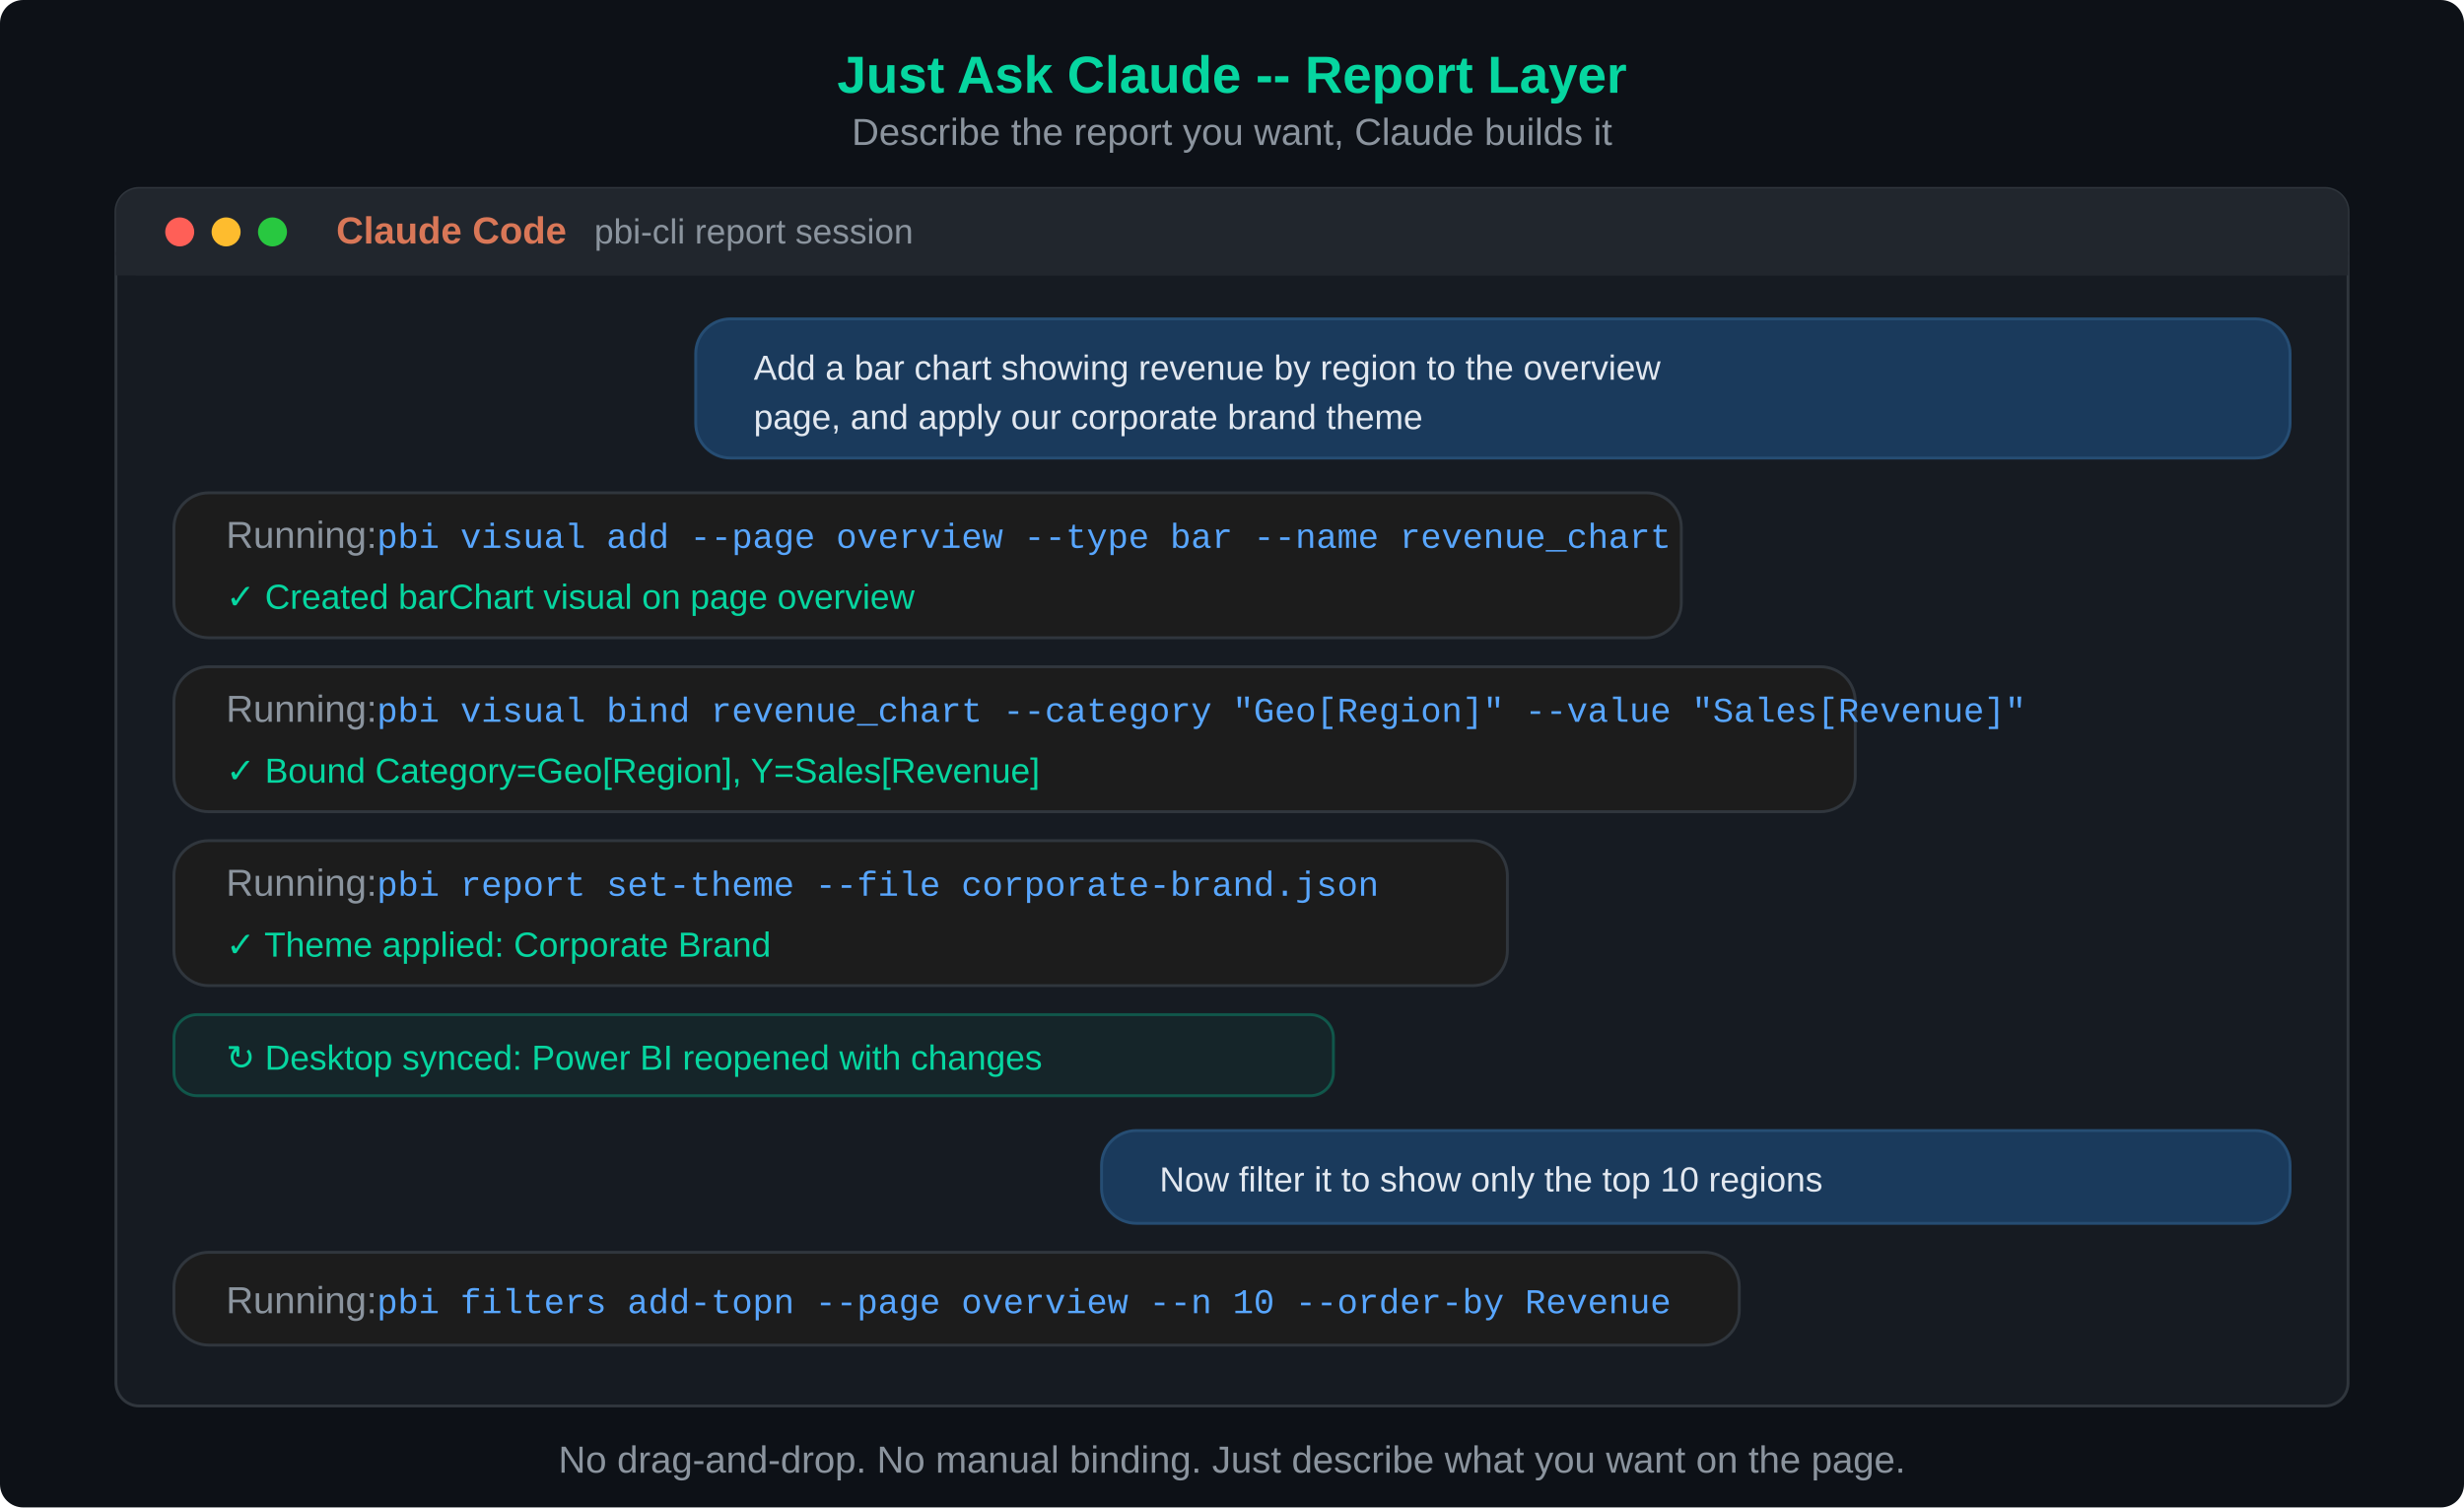
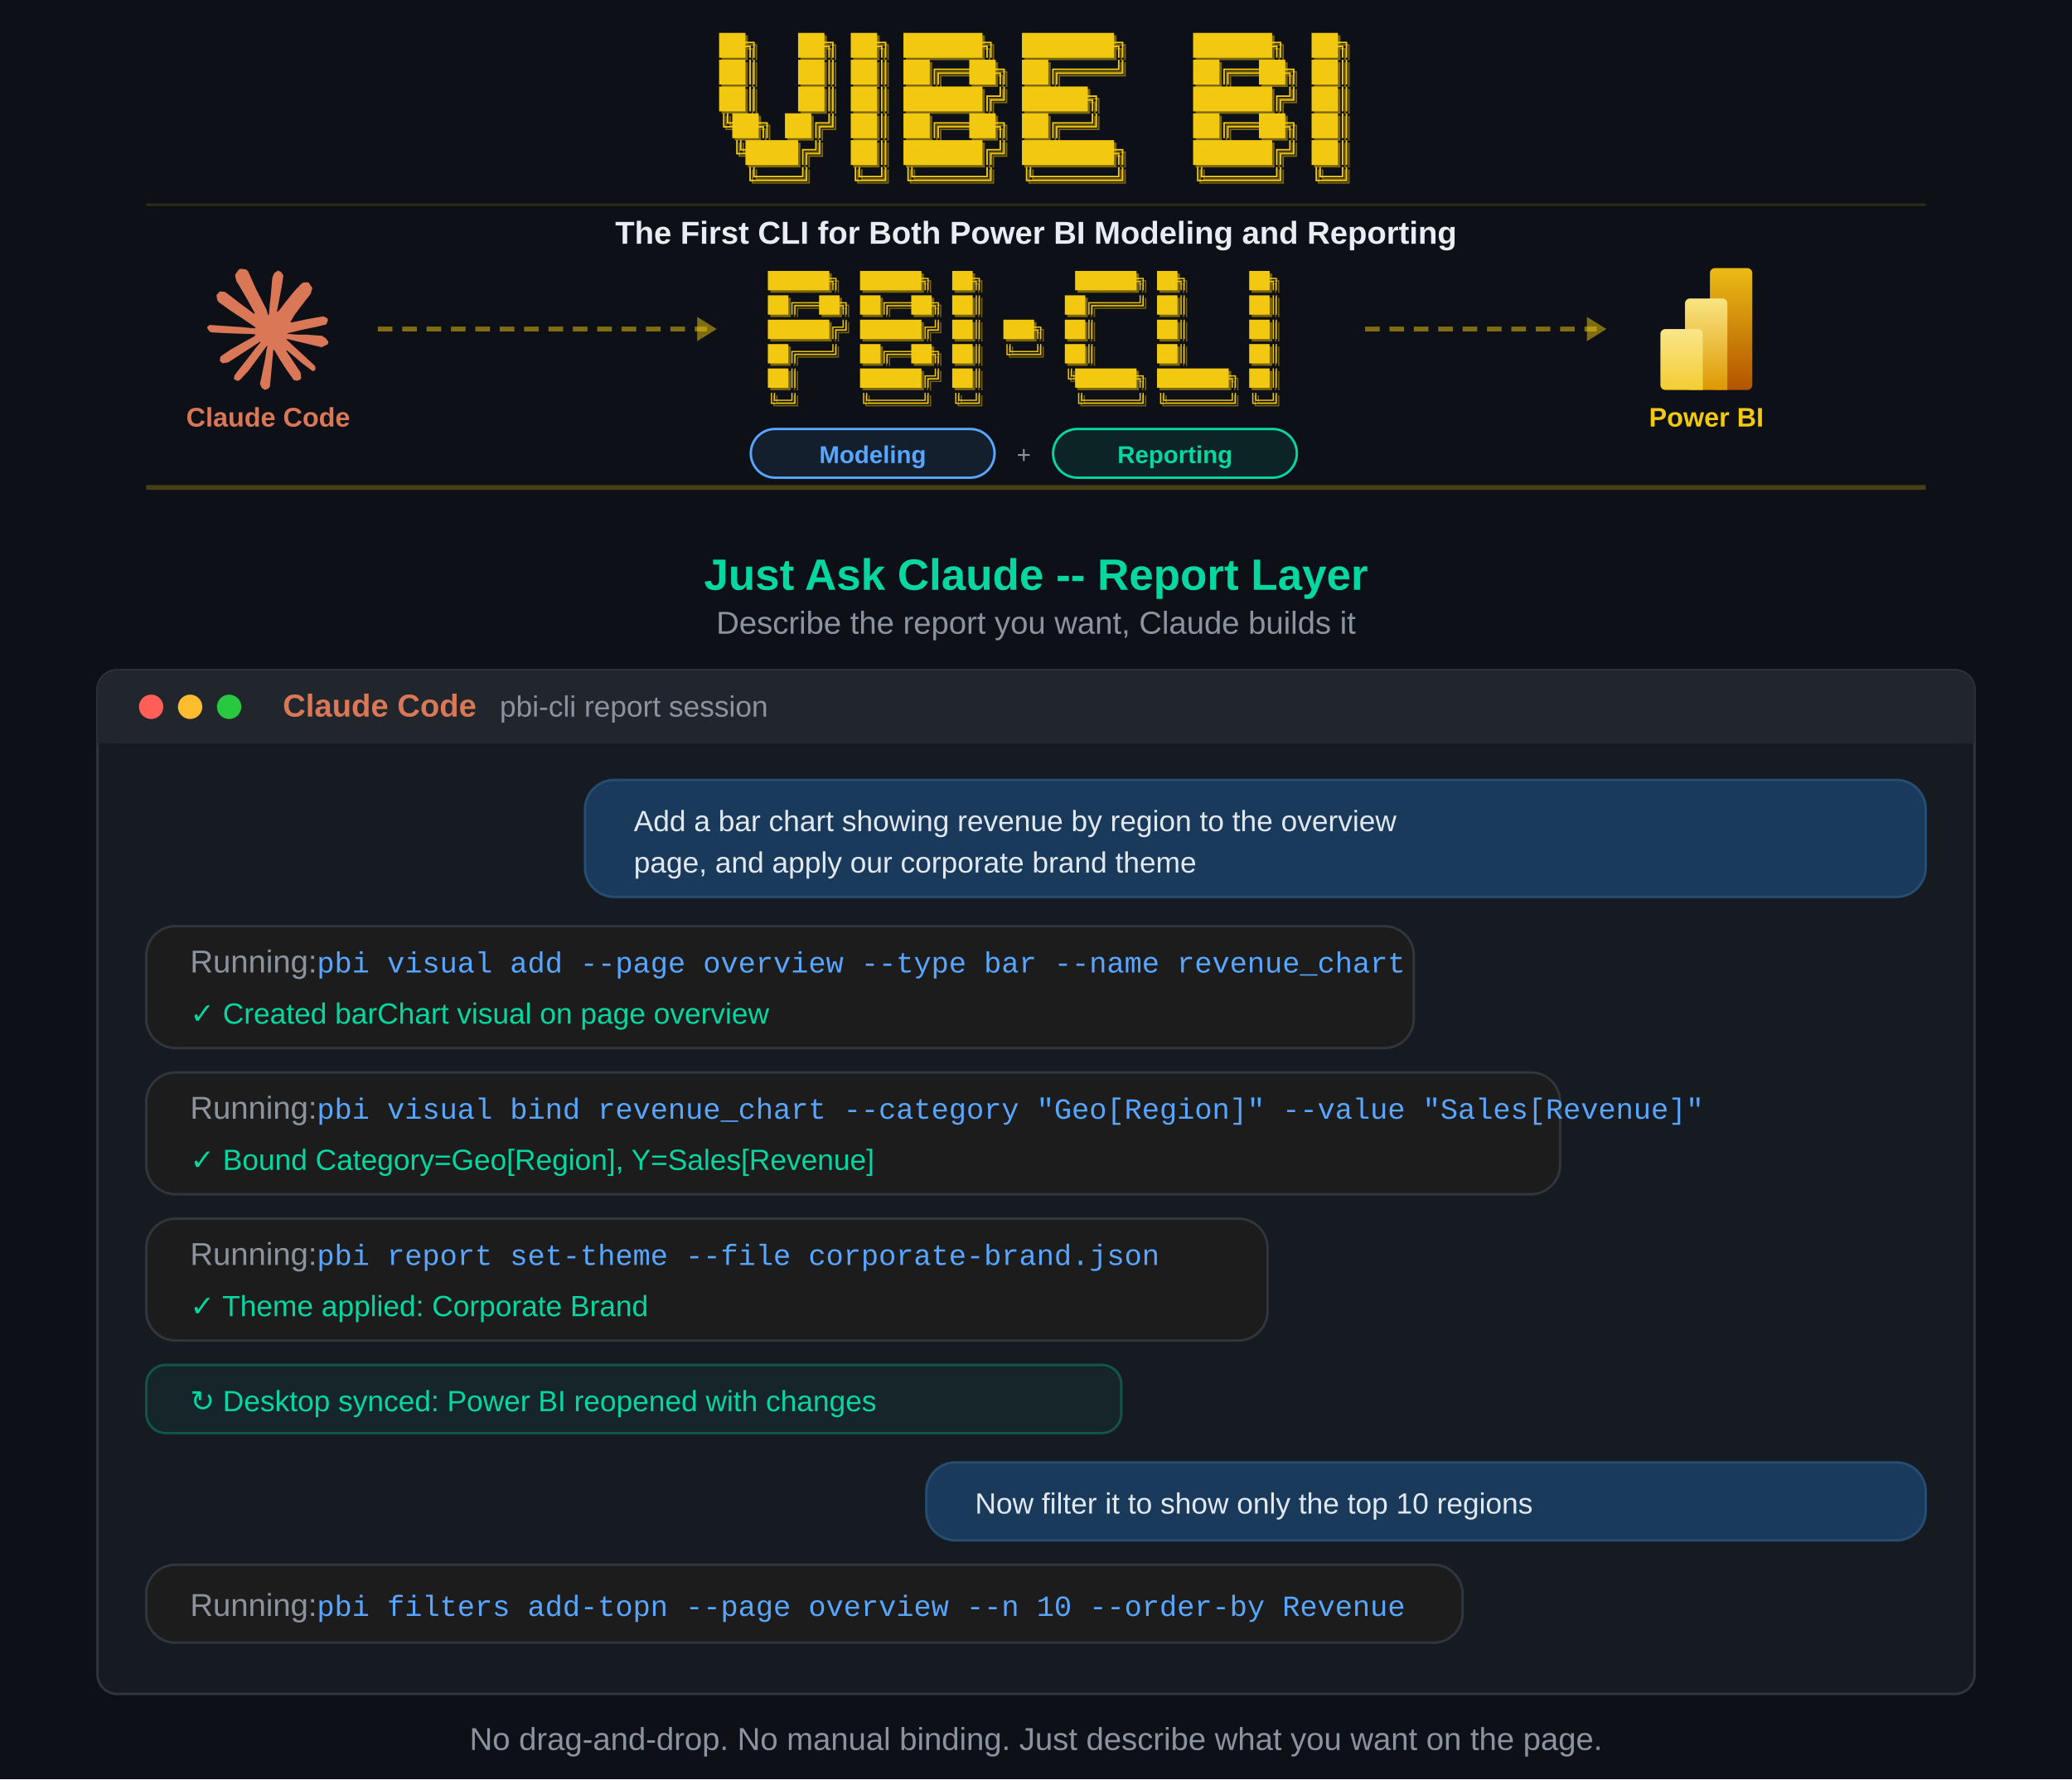
- <svg xmlns="http://www.w3.org/2000/svg" width="850" height="520" viewBox="0 0 850 520">
-   <rect width="100%" height="100%" fill="#0d1117" rx="8" />
-   <text x="425" y="32" font-family="'Segoe UI', Arial, sans-serif" font-size="18" fill="#06d6a0" text-anchor="middle" font-weight="bold">Just Ask Claude -- Report Layer</text>
-   <text x="425" y="50" font-family="'Segoe UI', Arial, sans-serif" font-size="13" fill="#8b949e" text-anchor="middle">Describe the report you want, Claude builds it</text>
-   <rect x="40" y="65" width="770" height="420" rx="8" fill="#161b22" stroke="#30363d" stroke-width="1" />
-   <rect x="40" y="65" width="770" height="30" rx="8" fill="#21262d" />
-   <rect x="40" y="87" width="770" height="8" fill="#21262d" />
-   <circle cx="62" cy="80" r="5" fill="#ff5f57" />
-   <circle cx="78" cy="80" r="5" fill="#febc2e" />
-   <circle cx="94" cy="80" r="5" fill="#28c840" />
-   <text x="116" y="84" font-family="'Segoe UI', Arial, sans-serif" font-size="13" fill="#d97757" font-weight="bold">Claude Code</text>
-   <text x="205" y="84" font-family="'Segoe UI', Arial, sans-serif" font-size="12" fill="#8b949e">pbi-cli report session</text>
-   <rect x="240" y="110" width="550" height="48" rx="12" fill="#1a3a5c" stroke="#264d73" stroke-width="1" />
-   <text x="260" y="131" font-family="'Segoe UI', Arial, sans-serif" font-size="12" fill="#e2e8f0">Add a bar chart showing revenue by region to the overview</text>
-   <text x="260" y="148" font-family="'Segoe UI', Arial, sans-serif" font-size="12" fill="#e2e8f0">page, and apply our corporate brand theme</text>
-   <rect x="60" y="170" width="520" height="50" rx="12" fill="#1c1c1c" stroke="#30363d" stroke-width="1" />
-   <text x="78" y="189" font-family="'Segoe UI', Arial, sans-serif" font-size="13" fill="#8b949e">Running:</text>
-   <text x="130" y="189" font-family="'Courier New', Courier, monospace" font-size="12" fill="#58a6ff">pbi visual add --page overview --type bar --name revenue_chart</text>
-   <text x="78" y="210" font-family="'Segoe UI', Arial, sans-serif" font-size="12" fill="#06d6a0">✓ Created barChart visual on page overview</text>
-   <rect x="60" y="230" width="580" height="50" rx="12" fill="#1c1c1c" stroke="#30363d" stroke-width="1" />
-   <text x="78" y="249" font-family="'Segoe UI', Arial, sans-serif" font-size="13" fill="#8b949e">Running:</text>
-   <text x="130" y="249" font-family="'Courier New', Courier, monospace" font-size="12" fill="#58a6ff">pbi visual bind revenue_chart --category "Geo[Region]" --value "Sales[Revenue]"</text>
-   <text x="78" y="270" font-family="'Segoe UI', Arial, sans-serif" font-size="12" fill="#06d6a0">✓ Bound Category=Geo[Region], Y=Sales[Revenue]</text>
-   <rect x="60" y="290" width="460" height="50" rx="12" fill="#1c1c1c" stroke="#30363d" stroke-width="1" />
-   <text x="78" y="309" font-family="'Segoe UI', Arial, sans-serif" font-size="13" fill="#8b949e">Running:</text>
-   <text x="130" y="309" font-family="'Courier New', Courier, monospace" font-size="12" fill="#58a6ff">pbi report set-theme --file corporate-brand.json</text>
-   <text x="78" y="330" font-family="'Segoe UI', Arial, sans-serif" font-size="12" fill="#06d6a0">✓ Theme applied: Corporate Brand</text>
-   <rect x="60" y="350" width="400" height="28" rx="8" fill="#06d6a0" fill-opacity="0.06" stroke="#06d6a0" stroke-width="1" stroke-opacity="0.3" />
-   <text x="78" y="369" font-family="'Segoe UI', Arial, sans-serif" font-size="12" fill="#06d6a0">↻ Desktop synced: Power BI reopened with changes</text>
-   <rect x="380" y="390" width="410" height="32" rx="12" fill="#1a3a5c" stroke="#264d73" stroke-width="1" />
-   <text x="400" y="411" font-family="'Segoe UI', Arial, sans-serif" font-size="12" fill="#e2e8f0">Now filter it to show only the top 10 regions</text>
-   <rect x="60" y="432" width="540" height="32" rx="12" fill="#1c1c1c" stroke="#30363d" stroke-width="1" />
-   <text x="78" y="453" font-family="'Segoe UI', Arial, sans-serif" font-size="13" fill="#8b949e">Running:</text>
-   <text x="130" y="453" font-family="'Courier New', Courier, monospace" font-size="12" fill="#58a6ff">pbi filters add-topn --page overview --n 10 --order-by Revenue</text>
-   <text x="425" y="508" font-family="'Segoe UI', Arial, sans-serif" font-size="13" fill="#8b949e" text-anchor="middle">No drag-and-drop. No manual binding. Just describe what you want on the page.</text>
+ <svg xmlns="http://www.w3.org/2000/svg" width="850" height="730" viewBox="0 0 850 730">
+   <defs>
+     <linearGradient id="hdr-bar1" x1="50%" y1="0%" x2="50%" y2="100%">
+       <stop offset="0%" stop-color="#EBBB14" />
+       <stop offset="100%" stop-color="#B25400" />
+     </linearGradient>
+     <linearGradient id="hdr-bar2" x1="50%" y1="0%" x2="50%" y2="100%">
+       <stop offset="0%" stop-color="#F9E583" />
+       <stop offset="100%" stop-color="#DE9800" />
+     </linearGradient>
+     <linearGradient id="hdr-bar3" x1="50%" y1="0%" x2="50%" y2="100%">
+       <stop offset="0%" stop-color="#F9E68B" />
+       <stop offset="100%" stop-color="#F3CD32" />
+     </linearGradient>
+     <linearGradient id="pbi-lg1" x1="50%" y1="0%" x2="50%" y2="100%">
+       <stop offset="0%" stop-color="#EBBB14" />
+       <stop offset="100%" stop-color="#B25400" />
+     </linearGradient>
+     <linearGradient id="pbi-lg2" x1="50%" y1="0%" x2="50%" y2="100%">
+       <stop offset="0%" stop-color="#F9E583" />
+       <stop offset="100%" stop-color="#DE9800" />
+     </linearGradient>
+     <linearGradient id="pbi-lg5" x1="50%" y1="0%" x2="50%" y2="100%">
+       <stop offset="0%" stop-color="#F9E68B" />
+       <stop offset="100%" stop-color="#F3CD32" />
+     </linearGradient>
+   </defs>
+   <rect width="100%" height="100%" fill="#0d1117" />
+   <text font-family="'Courier New', Courier, monospace" font-size="9" fill="#7A6508" xml:space="preserve">
+     <tspan x="296" y="22">██╗   ██╗ ██╗ ██████╗  ███████╗     ██████╗  ██╗</tspan>
+     <tspan x="296" y="33">██║   ██║ ██║ ██╔══██╗ ██╔════╝     ██╔══██╗ ██║</tspan>
+     <tspan x="296" y="44">██║   ██║ ██║ ██████╔╝ █████╗       ██████╔╝ ██║</tspan>
+     <tspan x="296" y="55">╚██╗ ██╔╝ ██║ ██╔══██╗ ██╔══╝       ██╔══██╗ ██║</tspan>
+     <tspan x="296" y="66"> ╚████╔╝  ██║ ██████╔╝ ███████╗     ██████╔╝ ██║</tspan>
+     <tspan x="296" y="77">  ╚═══╝   ╚═╝ ╚═════╝  ╚══════╝     ╚═════╝  ╚═╝</tspan>
+   </text>
+   <text font-family="'Courier New', Courier, monospace" font-size="9" fill="#F2C811" xml:space="preserve">
+     <tspan x="295" y="21">██╗   ██╗ ██╗ ██████╗  ███████╗     ██████╗  ██╗</tspan>
+     <tspan x="295" y="32">██║   ██║ ██║ ██╔══██╗ ██╔════╝     ██╔══██╗ ██║</tspan>
+     <tspan x="295" y="43">██║   ██║ ██║ ██████╔╝ █████╗       ██████╔╝ ██║</tspan>
+     <tspan x="295" y="54">╚██╗ ██╔╝ ██║ ██╔══██╗ ██╔══╝       ██╔══██╗ ██║</tspan>
+     <tspan x="295" y="65"> ╚████╔╝  ██║ ██████╔╝ ███████╗     ██████╔╝ ██║</tspan>
+     <tspan x="295" y="76">  ╚═══╝   ╚═╝ ╚═════╝  ╚══════╝     ╚═════╝  ╚═╝</tspan>
+   </text>
+   <line x1="60" y1="84" x2="790" y2="84" stroke="#F2C811" stroke-opacity="0.15" stroke-width="1" />
+   <text x="425" y="100" font-family="'Segoe UI', Arial, sans-serif" font-size="13" fill="#e6edf3" text-anchor="middle" font-weight="600">The First CLI for Both Power BI Modeling and Reporting</text>
+   <svg x="85" y="110" width="50" height="50" viewBox="0 0 1200 1200">
+     <path fill="#d97757" d="M 233.96 800.215 L 468.644 668.537 L 472.591 657.101 L 468.644 650.738 L 457.208 650.738 L 417.987 648.322 L 283.893 644.698 L 167.597 639.866 L 54.926 633.826 L 26.577 627.785 L 3.3e-05 592.752 L 2.738 575.275 L 26.577 559.248 L 60.725 562.228 L 136.188 567.383 L 249.423 575.195 L 331.57 580.027 L 453.262 592.671 L 472.591 592.671 L 475.329 584.859 L 468.725 580.027 L 463.571 575.195 L 346.389 495.785 L 219.544 411.866 L 153.101 363.544 L 117.181 339.06 L 99.06 316.107 L 91.248 266.014 L 123.866 230.094 L 167.678 233.074 L 178.873 236.054 L 223.248 270.201 L 318.04 343.57 L 441.826 434.738 L 459.946 449.799 L 467.195 444.644 L 468.081 441.02 L 459.946 427.409 L 392.617 305.718 L 320.779 181.933 L 288.805 130.631 L 280.349 99.866 C 277.369 87.221 275.195 76.591 275.195 63.624 L 312.322 13.208 L 332.859 6.604 L 382.389 13.208 L 403.248 31.329 L 434.014 101.718 L 483.866 212.537 L 561.181 363.221 L 583.812 407.919 L 595.893 449.315 L 600.403 461.96 L 608.215 461.96 L 608.215 454.712 L 614.577 369.826 L 626.336 265.611 L 637.772 131.517 L 641.718 93.745 L 660.403 48.483 L 697.53 24 L 726.524 37.852 L 750.363 72 L 747.06 94.067 L 732.886 186.201 L 705.101 330.524 L 686.98 427.168 L 697.53 427.168 L 709.611 415.087 L 758.497 350.175 L 840.644 247.49 L 876.886 206.738 L 919.168 161.718 L 946.309 140.295 L 997.611 140.295 L 1035.383 196.43 L 1018.47 254.416 L 965.638 321.423 L 921.826 378.202 L 859.007 462.765 L 819.785 530.416 L 823.409 535.812 L 832.752 534.926 L 974.658 504.725 L 1051.329 490.873 L 1142.819 475.168 L 1184.215 494.497 L 1188.725 514.148 L 1172.456 554.336 L 1074.604 578.497 L 959.839 601.45 L 788.94 641.879 L 786.846 643.409 L 789.262 646.389 L 866.255 653.638 L 899.195 655.409 L 979.812 655.409 L 1129.933 666.604 L 1169.154 692.537 L 1192.671 724.269 L 1188.725 748.43 L 1128.322 779.195 L 1046.819 759.866 L 856.591 714.604 L 791.356 698.336 L 782.336 698.336 L 782.336 703.732 L 836.698 756.886 L 936.322 846.846 L 1061.074 962.819 L 1067.436 991.49 L 1051.409 1014.121 L 1034.497 1011.705 L 924.886 929.235 L 882.604 892.108 L 786.846 811.49 L 780.483 811.49 L 780.483 819.946 L 802.55 852.242 L 919.087 1027.409 L 925.128 1081.128 L 916.671 1098.604 L 886.47 1109.154 L 853.289 1103.114 L 785.074 1007.356 L 714.685 899.517 L 657.906 802.872 L 650.98 806.819 L 617.477 1167.705 L 601.772 1186.148 L 565.53 1200 L 535.329 1177.047 L 519.302 1139.92 L 535.329 1066.551 L 554.658 970.792 L 570.362 894.685 L 584.537 800.134 L 592.993 768.725 L 592.43 766.631 L 585.503 767.517 L 514.228 865.369 L 405.826 1011.866 L 320.054 1103.678 L 299.517 1111.812 L 263.92 1093.369 L 267.221 1060.43 L 287.114 1031.114 L 405.826 880.107 L 477.423 786.524 L 523.651 732.483 L 523.329 724.671 L 520.591 724.671 L 205.289 929.396 L 149.154 936.644 L 124.993 914.014 L 127.973 876.886 L 139.409 864.805 L 234.201 799.57 L 233.879 799.893 Z" />
+   </svg>
+   <text x="110" y="175" font-family="'Segoe UI', Arial, sans-serif" font-size="11" fill="#d97757" text-anchor="middle" font-weight="600">Claude Code</text>
+   <line x1="155" y1="135" x2="290" y2="135" stroke="#F2C811" stroke-width="2" stroke-dasharray="6,4" stroke-opacity="0.5" />
+   <polygon points="294,135 286,130 286,140" fill="#F2C811" fill-opacity="0.5" />
+   <text font-family="'Courier New', Courier, monospace" font-size="7" fill="#7A6508" xml:space="preserve">
+     <tspan x="316" y="118">██████╗  ██████╗  ██╗         ██████╗ ██╗      ██╗</tspan>
+     <tspan x="316" y="128">██╔══██╗ ██╔══██╗ ██║        ██╔════╝ ██║      ██║</tspan>
+     <tspan x="316" y="138">██████╔╝ ██████╔╝ ██║  ███╗  ██║      ██║      ██║</tspan>
+     <tspan x="316" y="148">██╔═══╝  ██╔══██╗ ██║  ╚══╝  ██║      ██║      ██║</tspan>
+     <tspan x="316" y="158">██║      ██████╔╝ ██║        ╚██████╗ ███████╗ ██║</tspan>
+     <tspan x="316" y="168">╚═╝      ╚═════╝  ╚═╝         ╚═════╝ ╚══════╝ ╚═╝</tspan>
+   </text>
+   <text font-family="'Courier New', Courier, monospace" font-size="7" fill="#F2C811" xml:space="preserve">
+     <tspan x="315" y="117">██████╗  ██████╗  ██╗         ██████╗ ██╗      ██╗</tspan>
+     <tspan x="315" y="127">██╔══██╗ ██╔══██╗ ██║        ██╔════╝ ██║      ██║</tspan>
+     <tspan x="315" y="137">██████╔╝ ██████╔╝ ██║  ███╗  ██║      ██║      ██║</tspan>
+     <tspan x="315" y="147">██╔═══╝  ██╔══██╗ ██║  ╚══╝  ██║      ██║      ██║</tspan>
+     <tspan x="315" y="157">██║      ██████╔╝ ██║        ╚██████╗ ███████╗ ██║</tspan>
+     <tspan x="315" y="167">╚═╝      ╚═════╝  ╚═╝         ╚═════╝ ╚══════╝ ╚═╝</tspan>
+   </text>
+   <line x1="560" y1="135" x2="655" y2="135" stroke="#F2C811" stroke-width="2" stroke-dasharray="6,4" stroke-opacity="0.5" />
+   <polygon points="659,135 651,130 651,140" fill="#F2C811" fill-opacity="0.5" />
+   <svg x="675" y="110" width="50" height="50" viewBox="0 0 630 630">
+     <g transform="translate(77.5, 0)">
+       <rect fill="url(#pbi-lg1)" x="256" y="0" width="219" height="630" rx="26" />
+       <path fill="url(#pbi-lg2)" d="M346,604 L346,630 L320,630 L153,630 C138.64,630 127,618.36 127,604 L127,183 C127,168.64 138.64,157 153,157 L320,157 C334.36,157 346,168.64 346,183 L346,604 Z" />
+       <path fill="url(#pbi-lg5)" d="M219,604 L219,630 L193,630 L26,630 C11.64,630 0,618.36 0,604 L0,341 C0,326.64 11.64,315 26,315 L193,315 C207.36,315 219,326.64 219,341 L219,604 Z" />
+     </g>
+   </svg>
+   <text x="700" y="175" font-family="'Segoe UI', Arial, sans-serif" font-size="11" fill="#F2C811" text-anchor="middle" font-weight="600">Power BI</text>
+   <rect x="308" y="176" width="100" height="20" rx="10" fill="#58a6ff" fill-opacity="0.1" stroke="#58a6ff" stroke-width="1" />
+   <text x="358" y="190" font-family="'Segoe UI', Arial, sans-serif" font-size="10" fill="#58a6ff" text-anchor="middle" font-weight="600">Modeling</text>
+   <text x="420" y="190" font-family="'Segoe UI', Arial, sans-serif" font-size="10" fill="#8b949e" text-anchor="middle">+</text>
+   <rect x="432" y="176" width="100" height="20" rx="10" fill="#06d6a0" fill-opacity="0.1" stroke="#06d6a0" stroke-width="1" />
+   <text x="482" y="190" font-family="'Segoe UI', Arial, sans-serif" font-size="10" fill="#06d6a0" text-anchor="middle" font-weight="600">Reporting</text>
+   <line x1="60" y1="200" x2="790" y2="200" stroke="#F2C811" stroke-opacity="0.25" stroke-width="2" />
+   <g transform="translate(0, 210)">
+     <text x="425" y="32" font-family="'Segoe UI', Arial, sans-serif" font-size="18" fill="#06d6a0" text-anchor="middle" font-weight="bold">Just Ask Claude -- Report Layer</text>
+     <text x="425" y="50" font-family="'Segoe UI', Arial, sans-serif" font-size="13" fill="#8b949e" text-anchor="middle">Describe the report you want, Claude builds it</text>
+     <rect x="40" y="65" width="770" height="420" rx="8" fill="#161b22" stroke="#30363d" stroke-width="1" />
+     <rect x="40" y="65" width="770" height="30" rx="8" fill="#21262d" />
+     <rect x="40" y="87" width="770" height="8" fill="#21262d" />
+     <circle cx="62" cy="80" r="5" fill="#ff5f57" />
+     <circle cx="78" cy="80" r="5" fill="#febc2e" />
+     <circle cx="94" cy="80" r="5" fill="#28c840" />
+     <text x="116" y="84" font-family="'Segoe UI', Arial, sans-serif" font-size="13" fill="#d97757" font-weight="bold">Claude Code</text>
+     <text x="205" y="84" font-family="'Segoe UI', Arial, sans-serif" font-size="12" fill="#8b949e">pbi-cli report session</text>
+     <rect x="240" y="110" width="550" height="48" rx="12" fill="#1a3a5c" stroke="#264d73" stroke-width="1" />
+     <text x="260" y="131" font-family="'Segoe UI', Arial, sans-serif" font-size="12" fill="#e2e8f0">Add a bar chart showing revenue by region to the overview</text>
+     <text x="260" y="148" font-family="'Segoe UI', Arial, sans-serif" font-size="12" fill="#e2e8f0">page, and apply our corporate brand theme</text>
+     <rect x="60" y="170" width="520" height="50" rx="12" fill="#1c1c1c" stroke="#30363d" stroke-width="1" />
+     <text x="78" y="189" font-family="'Segoe UI', Arial, sans-serif" font-size="13" fill="#8b949e">Running:</text>
+     <text x="130" y="189" font-family="'Courier New', Courier, monospace" font-size="12" fill="#58a6ff">pbi visual add --page overview --type bar --name revenue_chart</text>
+     <text x="78" y="210" font-family="'Segoe UI', Arial, sans-serif" font-size="12" fill="#06d6a0">✓ Created barChart visual on page overview</text>
+     <rect x="60" y="230" width="580" height="50" rx="12" fill="#1c1c1c" stroke="#30363d" stroke-width="1" />
+     <text x="78" y="249" font-family="'Segoe UI', Arial, sans-serif" font-size="13" fill="#8b949e">Running:</text>
+     <text x="130" y="249" font-family="'Courier New', Courier, monospace" font-size="12" fill="#58a6ff">pbi visual bind revenue_chart --category "Geo[Region]" --value "Sales[Revenue]"</text>
+     <text x="78" y="270" font-family="'Segoe UI', Arial, sans-serif" font-size="12" fill="#06d6a0">✓ Bound Category=Geo[Region], Y=Sales[Revenue]</text>
+     <rect x="60" y="290" width="460" height="50" rx="12" fill="#1c1c1c" stroke="#30363d" stroke-width="1" />
+     <text x="78" y="309" font-family="'Segoe UI', Arial, sans-serif" font-size="13" fill="#8b949e">Running:</text>
+     <text x="130" y="309" font-family="'Courier New', Courier, monospace" font-size="12" fill="#58a6ff">pbi report set-theme --file corporate-brand.json</text>
+     <text x="78" y="330" font-family="'Segoe UI', Arial, sans-serif" font-size="12" fill="#06d6a0">✓ Theme applied: Corporate Brand</text>
+     <rect x="60" y="350" width="400" height="28" rx="8" fill="#06d6a0" fill-opacity="0.06" stroke="#06d6a0" stroke-width="1" stroke-opacity="0.3" />
+     <text x="78" y="369" font-family="'Segoe UI', Arial, sans-serif" font-size="12" fill="#06d6a0">↻ Desktop synced: Power BI reopened with changes</text>
+     <rect x="380" y="390" width="410" height="32" rx="12" fill="#1a3a5c" stroke="#264d73" stroke-width="1" />
+     <text x="400" y="411" font-family="'Segoe UI', Arial, sans-serif" font-size="12" fill="#e2e8f0">Now filter it to show only the top 10 regions</text>
+     <rect x="60" y="432" width="540" height="32" rx="12" fill="#1c1c1c" stroke="#30363d" stroke-width="1" />
+     <text x="78" y="453" font-family="'Segoe UI', Arial, sans-serif" font-size="13" fill="#8b949e">Running:</text>
+     <text x="130" y="453" font-family="'Courier New', Courier, monospace" font-size="12" fill="#58a6ff">pbi filters add-topn --page overview --n 10 --order-by Revenue</text>
+     <text x="425" y="508" font-family="'Segoe UI', Arial, sans-serif" font-size="13" fill="#8b949e" text-anchor="middle">No drag-and-drop. No manual binding. Just describe what you want on the page.</text>
+   </g>
</svg>
